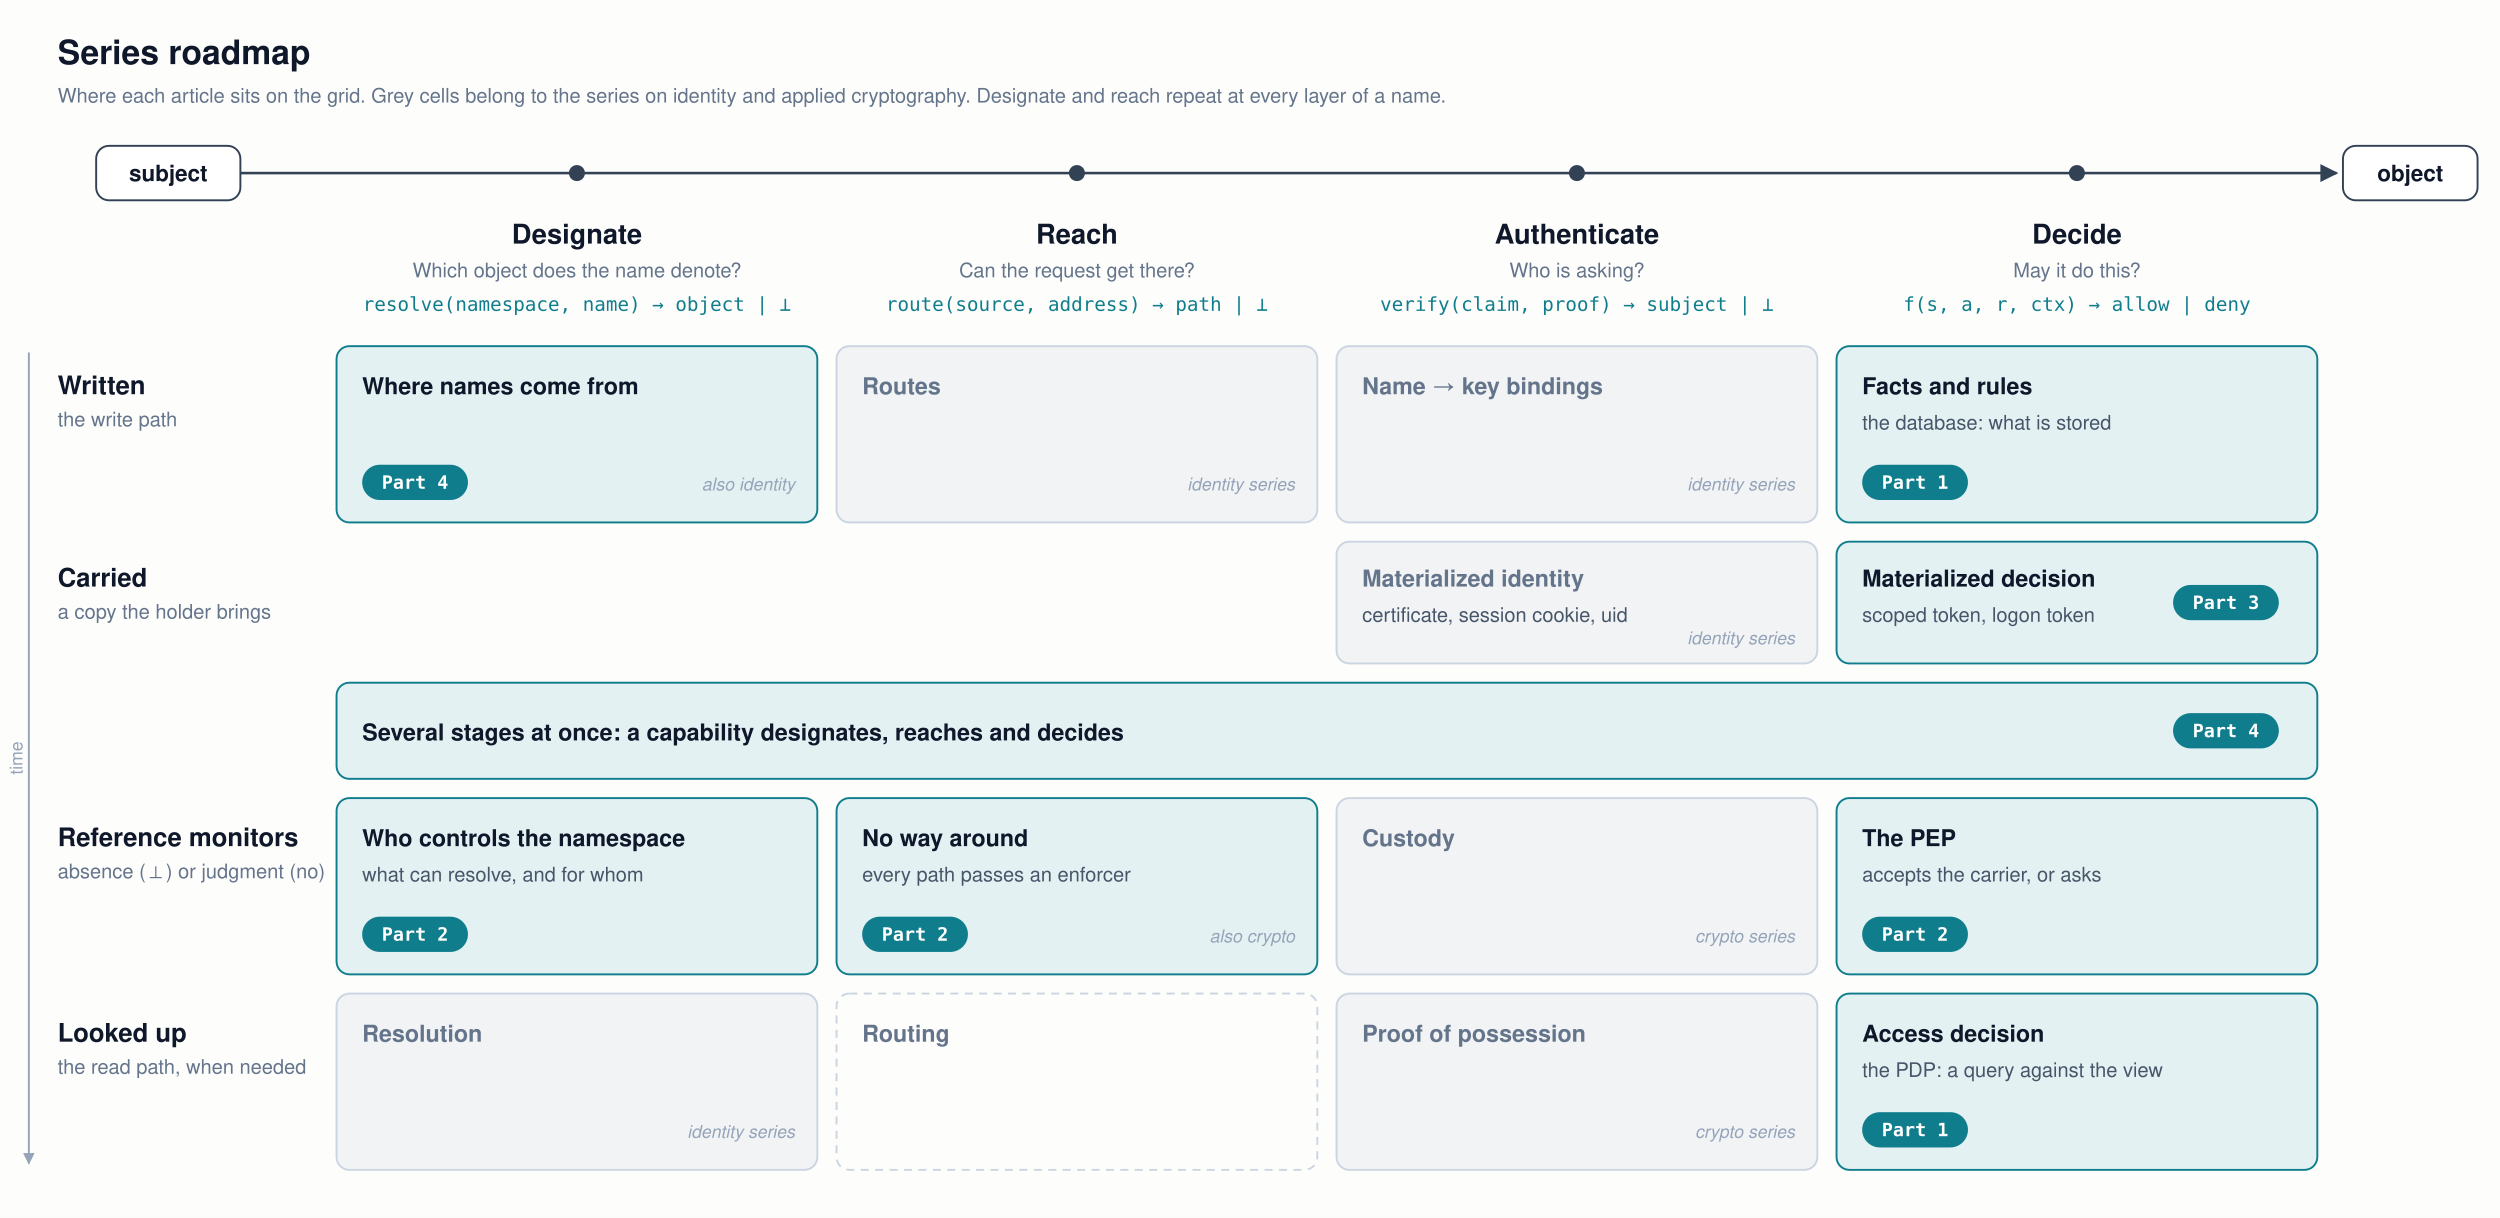
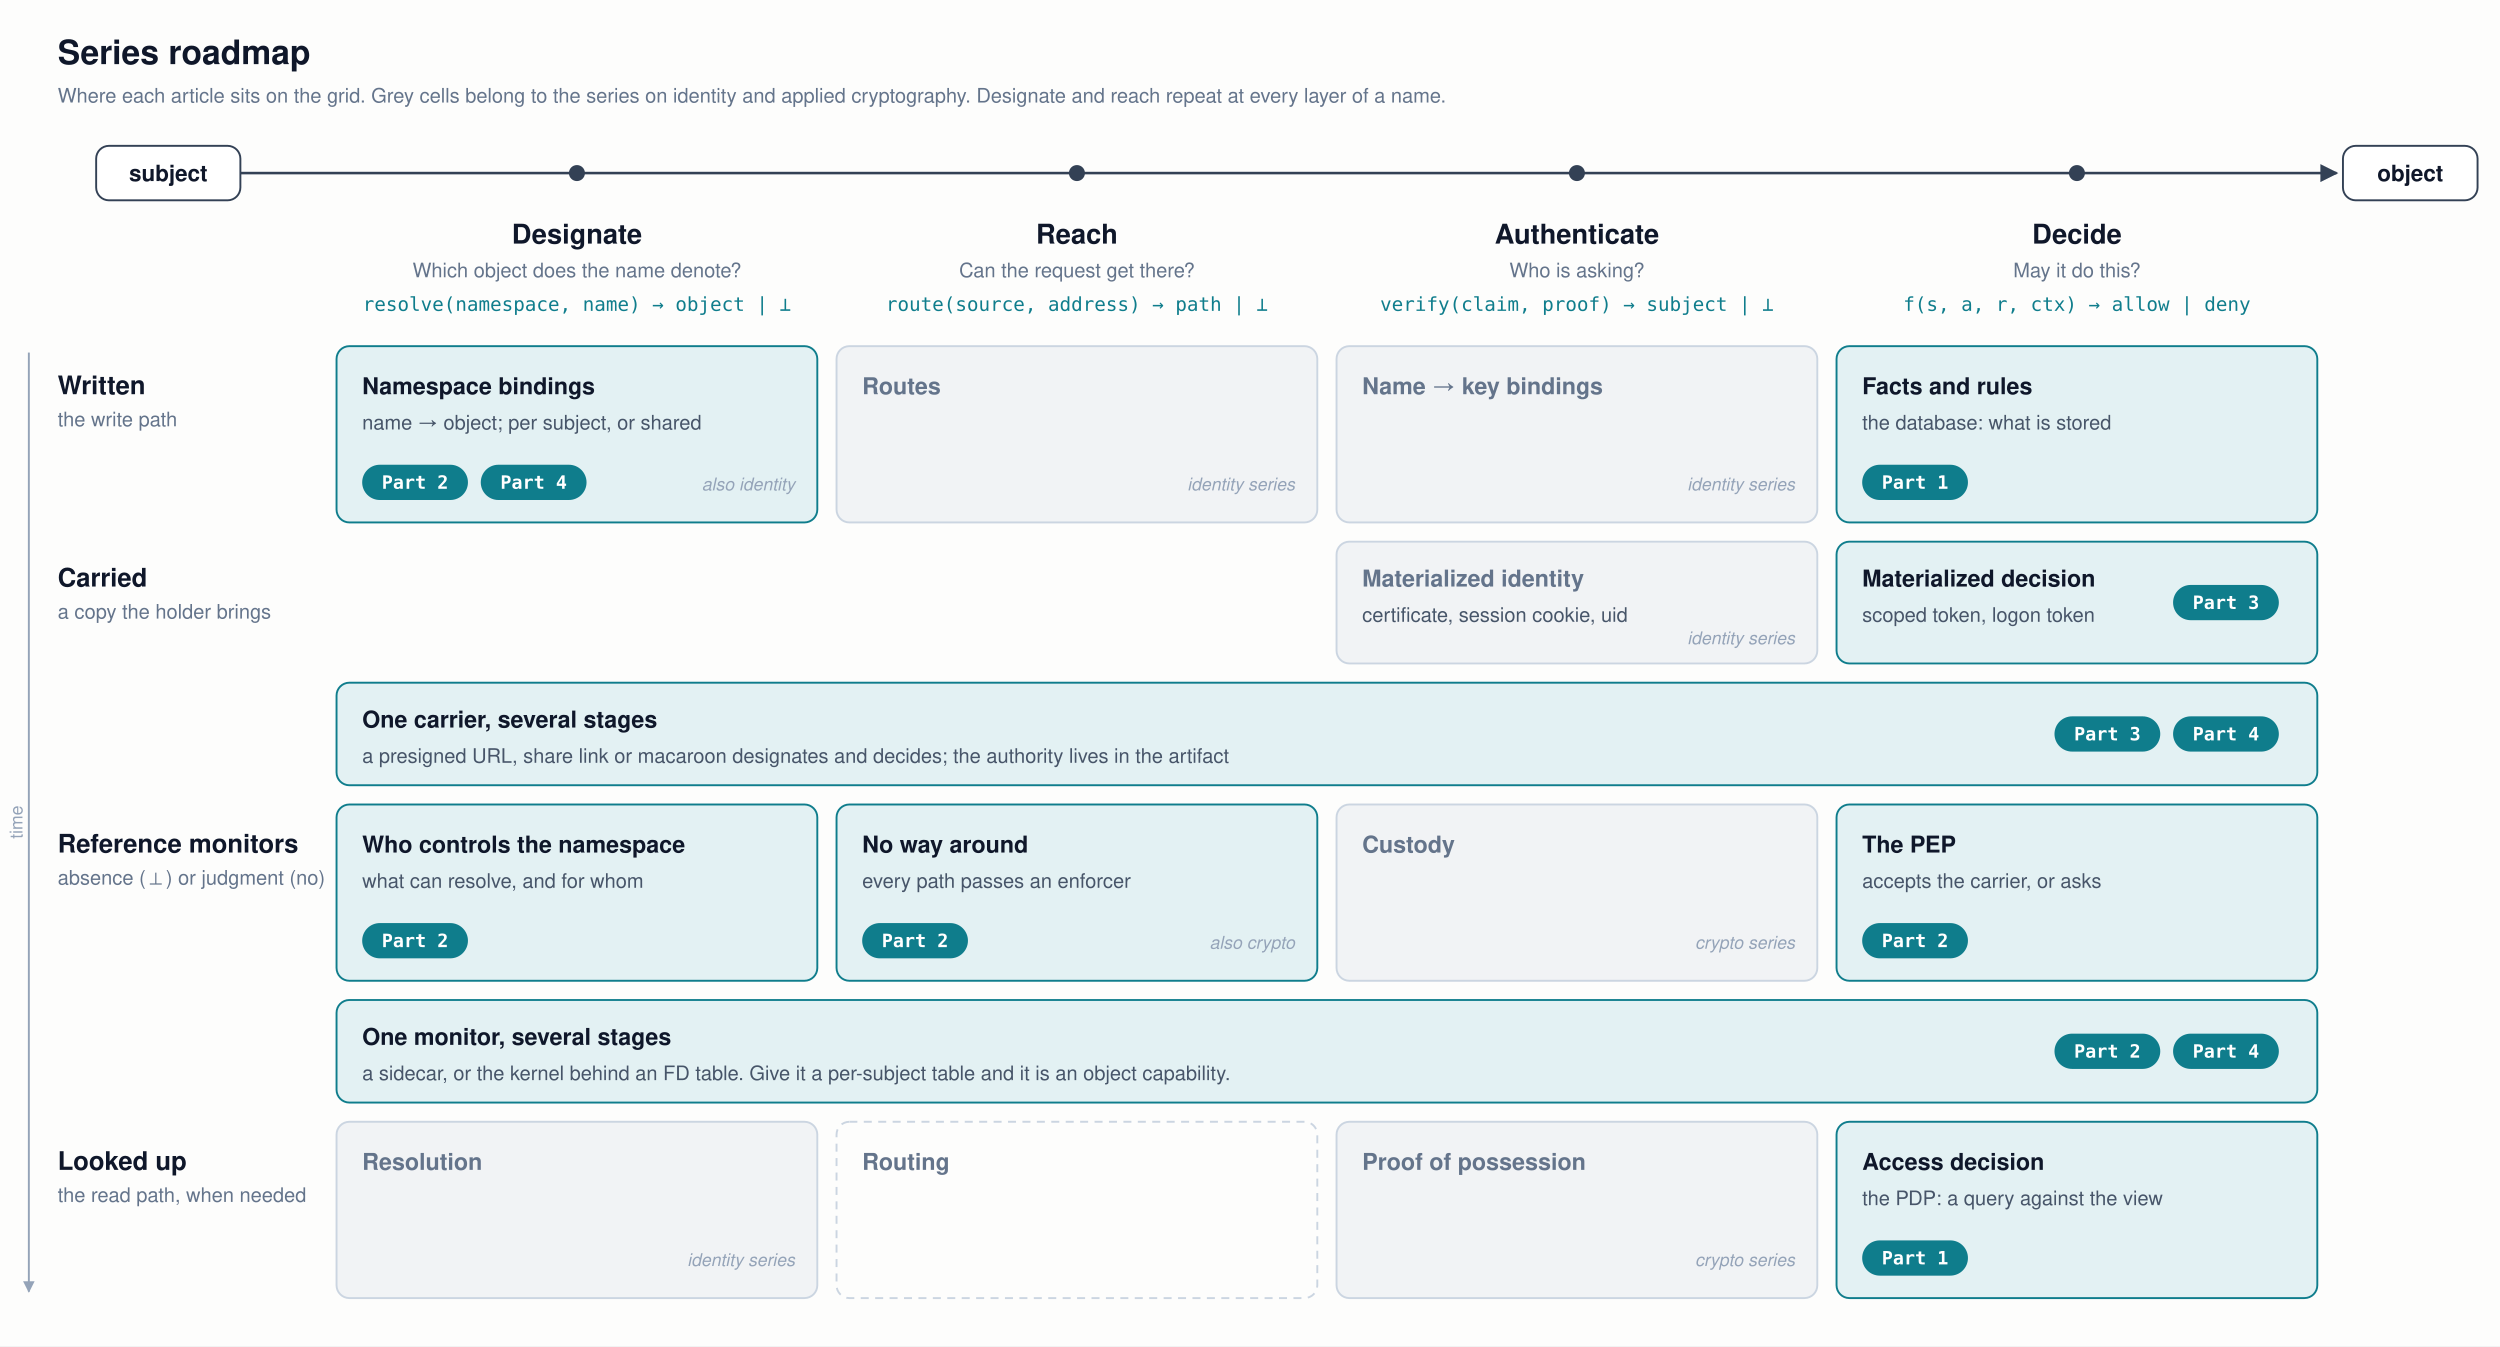
- <svg xmlns="http://www.w3.org/2000/svg" viewBox="0 0 1560 760" width="1560" height="760" font-family="-apple-system, BlinkMacSystemFont, 'Segoe UI', Helvetica, Arial, sans-serif">
+ <svg xmlns="http://www.w3.org/2000/svg" viewBox="0 0 1560 840" width="1560" height="840" font-family="-apple-system, BlinkMacSystemFont, 'Segoe UI', Helvetica, Arial, sans-serif">
  <defs>
    <marker id="aS" viewBox="0 0 10 10" refX="9" refY="5" markerWidth="7" markerHeight="7" orient="auto-start-reverse">
      <path d="M0,0 L10,5 L0,10 z" fill="#334155" />
    </marker>
    <marker id="aT" viewBox="0 0 10 10" refX="9" refY="5" markerWidth="6" markerHeight="6" orient="auto">
      <path d="M0,0 L10,5 L0,10 z" fill="#94a3b8" />
    </marker>
  </defs>
-   <rect width="1560" height="760" fill="#fdfdfc" />
+   <rect width="1560" height="840" fill="#fdfdfc" />
  <text x="36" y="40" font-size="21" font-weight="700" fill="#0f172a" text-anchor="start">Series roadmap</text>
  <text x="36" y="64" font-size="12.5" font-weight="400" fill="#64748b" text-anchor="start">Where each article sits on the grid. Grey cells belong to the series on identity and applied cryptography. Designate and reach repeat at every layer of a name.</text>
  <rect x="60" y="91" width="90" height="34" rx="8" fill="#fff" stroke="#334155" stroke-width="1.2" />
  <text x="105" y="113" font-size="14" font-weight="600" fill="#0f172a" text-anchor="middle">subject</text>
  <line x1="150" y1="108" x2="1458" y2="108" stroke="#334155" stroke-width="1.6" marker-end="url(#aS)" />
  <rect x="1462" y="91" width="84" height="34" rx="8" fill="#fff" stroke="#334155" stroke-width="1.2" />
  <text x="1504" y="113" font-size="14" font-weight="600" fill="#0f172a" text-anchor="middle">object</text>
  <circle cx="360" cy="108" r="5" fill="#334155" />
  <text x="360" y="152" font-size="17" font-weight="700" fill="#0f172a" text-anchor="middle">Designate</text>
  <text x="360" y="173" font-size="12.5" font-weight="400" fill="#64748b" text-anchor="middle">Which object does the name denote?</text>
  <text x="360" y="194" font-size="12" font-weight="500" fill="#0f7d8c" text-anchor="middle" font-family="ui-monospace, SFMono-Regular, Menlo, monospace">resolve(namespace, name) → object | ⊥</text>
  <circle cx="672" cy="108" r="5" fill="#334155" />
  <text x="672" y="152" font-size="17" font-weight="700" fill="#0f172a" text-anchor="middle">Reach</text>
  <text x="672" y="173" font-size="12.5" font-weight="400" fill="#64748b" text-anchor="middle">Can the request get there?</text>
  <text x="672" y="194" font-size="12" font-weight="500" fill="#0f7d8c" text-anchor="middle" font-family="ui-monospace, SFMono-Regular, Menlo, monospace">route(source, address) → path | ⊥</text>
  <circle cx="984" cy="108" r="5" fill="#334155" />
  <text x="984" y="152" font-size="17" font-weight="700" fill="#0f172a" text-anchor="middle">Authenticate</text>
  <text x="984" y="173" font-size="12.5" font-weight="400" fill="#64748b" text-anchor="middle">Who is asking?</text>
  <text x="984" y="194" font-size="12" font-weight="500" fill="#0f7d8c" text-anchor="middle" font-family="ui-monospace, SFMono-Regular, Menlo, monospace">verify(claim, proof) → subject | ⊥</text>
  <circle cx="1296" cy="108" r="5" fill="#334155" />
  <text x="1296" y="152" font-size="17" font-weight="700" fill="#0f172a" text-anchor="middle">Decide</text>
  <text x="1296" y="173" font-size="12.5" font-weight="400" fill="#64748b" text-anchor="middle">May it do this?</text>
  <text x="1296" y="194" font-size="12" font-weight="500" fill="#0f7d8c" text-anchor="middle" font-family="ui-monospace, SFMono-Regular, Menlo, monospace">f(s, a, r, ctx) → allow | deny</text>
-   <line x1="18" y1="220" x2="18" y2="726" stroke="#94a3b8" stroke-width="1.2" marker-end="url(#aT)" />
-   <text x="14" y="473" font-size="11" font-weight="500" fill="#94a3b8" text-anchor="middle" transform="rotate(-90 14 473)">time</text>
+   <line x1="18" y1="220" x2="18" y2="806" stroke="#94a3b8" stroke-width="1.2" marker-end="url(#aT)" />
+   <text x="14" y="513" font-size="11" font-weight="500" fill="#94a3b8" text-anchor="middle" transform="rotate(-90 14 513)">time</text>
  <text x="36" y="246" font-size="16" font-weight="700" fill="#0f172a" text-anchor="start">Written</text>
  <text x="36" y="266" font-size="12.5" font-weight="400" fill="#64748b" text-anchor="start">the write path</text>
  <rect x="210" y="216" width="300" height="110" rx="8" fill="#e3f1f3" stroke="#0f7d8c" stroke-width="1.2" />
-   <text x="226" y="246" font-size="14.5" font-weight="700" fill="#0f172a" text-anchor="start">Where names come from</text>
+   <text x="226" y="246" font-size="14.5" font-weight="700" fill="#0f172a" text-anchor="start">Namespace bindings</text>
+   <text x="226" y="268" font-size="12.5" font-weight="400" fill="#475569" text-anchor="start">name → object; per subject, or shared</text>
  <rect x="226" y="290" width="66" height="22" rx="11" fill="#0f7d8c" />
-   <text x="259" y="305" font-size="11.5" font-weight="700" fill="#fff" text-anchor="middle" font-family="ui-monospace, SFMono-Regular, Menlo, monospace">Part 4</text>
+   <text x="259" y="305" font-size="11.5" font-weight="700" fill="#fff" text-anchor="middle" font-family="ui-monospace, SFMono-Regular, Menlo, monospace">Part 2</text>
+   <rect x="300" y="290" width="66" height="22" rx="11" fill="#0f7d8c" />
+   <text x="333" y="305" font-size="11.5" font-weight="700" fill="#fff" text-anchor="middle" font-family="ui-monospace, SFMono-Regular, Menlo, monospace">Part 4</text>
  <text x="496" y="306" font-size="11" font-weight="500" fill="#94a3b8" text-anchor="end" font-style="italic">also identity</text>
  <rect x="522" y="216" width="300" height="110" rx="8" fill="#f1f3f5" stroke="#cbd5e1" stroke-width="1.2" />
  <text x="538" y="246" font-size="14.5" font-weight="700" fill="#64748b" text-anchor="start">Routes</text>
  <text x="808" y="306" font-size="11" font-weight="500" fill="#94a3b8" text-anchor="end" font-style="italic">identity series</text>
  <rect x="834" y="216" width="300" height="110" rx="8" fill="#f1f3f5" stroke="#cbd5e1" stroke-width="1.2" />
  <text x="850" y="246" font-size="14.5" font-weight="700" fill="#64748b" text-anchor="start">Name → key bindings</text>
  <text x="1120" y="306" font-size="11" font-weight="500" fill="#94a3b8" text-anchor="end" font-style="italic">identity series</text>
  <rect x="1146" y="216" width="300" height="110" rx="8" fill="#e3f1f3" stroke="#0f7d8c" stroke-width="1.2" />
  <text x="1162" y="246" font-size="14.5" font-weight="700" fill="#0f172a" text-anchor="start">Facts and rules</text>
  <text x="1162" y="268" font-size="12.5" font-weight="400" fill="#475569" text-anchor="start">the database: what is stored</text>
  <rect x="1162" y="290" width="66" height="22" rx="11" fill="#0f7d8c" />
  <text x="1195" y="305" font-size="11.5" font-weight="700" fill="#fff" text-anchor="middle" font-family="ui-monospace, SFMono-Regular, Menlo, monospace">Part 1</text>
  <text x="36" y="366" font-size="16" font-weight="700" fill="#0f172a" text-anchor="start">Carried</text>
  <text x="36" y="386" font-size="12.5" font-weight="400" fill="#64748b" text-anchor="start">a copy the holder brings</text>
  <rect x="834" y="338" width="300" height="76" rx="8" fill="#f1f3f5" stroke="#cbd5e1" stroke-width="1.2" />
  <text x="850" y="366" font-size="14.5" font-weight="700" fill="#64748b" text-anchor="start">Materialized identity</text>
  <text x="850" y="388" font-size="12.5" font-weight="400" fill="#475569" text-anchor="start">certificate, session cookie, uid</text>
  <text x="1120" y="402" font-size="11" font-weight="500" fill="#94a3b8" text-anchor="end" font-style="italic">identity series</text>
  <rect x="1146" y="338" width="300" height="76" rx="8" fill="#e3f1f3" stroke="#0f7d8c" stroke-width="1.2" />
  <text x="1162" y="366" font-size="14.5" font-weight="700" fill="#0f172a" text-anchor="start">Materialized decision</text>
  <text x="1162" y="388" font-size="12.5" font-weight="400" fill="#475569" text-anchor="start">scoped token, logon token</text>
  <rect x="1356" y="365" width="66" height="22" rx="11" fill="#0f7d8c" />
  <text x="1389" y="380" font-size="11.5" font-weight="700" fill="#fff" text-anchor="middle" font-family="ui-monospace, SFMono-Regular, Menlo, monospace">Part 3</text>
-   <rect x="210" y="426" width="1236" height="60" rx="8" fill="#e3f1f3" stroke="#0f7d8c" stroke-width="1.2" />
-   <text x="226" y="462" font-size="14.5" font-weight="700" fill="#0f172a" text-anchor="start">Several stages at once: a capability designates, reaches and decides</text>
-   <rect x="1356" y="445" width="66" height="22" rx="11" fill="#0f7d8c" />
-   <text x="1389" y="460" font-size="11.5" font-weight="700" fill="#fff" text-anchor="middle" font-family="ui-monospace, SFMono-Regular, Menlo, monospace">Part 4</text>
-   <text x="36" y="528" font-size="16" font-weight="700" fill="#0f172a" text-anchor="start">Reference monitors</text>
-   <text x="36" y="548" font-size="12.5" font-weight="400" fill="#64748b" text-anchor="start">absence (⊥) or judgment (no)</text>
-   <rect x="210" y="498" width="300" height="110" rx="8" fill="#e3f1f3" stroke="#0f7d8c" stroke-width="1.2" />
-   <text x="226" y="528" font-size="14.5" font-weight="700" fill="#0f172a" text-anchor="start">Who controls the namespace</text>
-   <text x="226" y="550" font-size="12.5" font-weight="400" fill="#475569" text-anchor="start">what can resolve, and for whom</text>
-   <rect x="226" y="572" width="66" height="22" rx="11" fill="#0f7d8c" />
-   <text x="259" y="587" font-size="11.5" font-weight="700" fill="#fff" text-anchor="middle" font-family="ui-monospace, SFMono-Regular, Menlo, monospace">Part 2</text>
-   <rect x="522" y="498" width="300" height="110" rx="8" fill="#e3f1f3" stroke="#0f7d8c" stroke-width="1.2" />
-   <text x="538" y="528" font-size="14.5" font-weight="700" fill="#0f172a" text-anchor="start">No way around</text>
-   <text x="538" y="550" font-size="12.5" font-weight="400" fill="#475569" text-anchor="start">every path passes an enforcer</text>
-   <rect x="538" y="572" width="66" height="22" rx="11" fill="#0f7d8c" />
-   <text x="571" y="587" font-size="11.5" font-weight="700" fill="#fff" text-anchor="middle" font-family="ui-monospace, SFMono-Regular, Menlo, monospace">Part 2</text>
-   <text x="808" y="588" font-size="11" font-weight="500" fill="#94a3b8" text-anchor="end" font-style="italic">also crypto</text>
-   <rect x="834" y="498" width="300" height="110" rx="8" fill="#f1f3f5" stroke="#cbd5e1" stroke-width="1.2" />
-   <text x="850" y="528" font-size="14.5" font-weight="700" fill="#64748b" text-anchor="start">Custody</text>
-   <text x="1120" y="588" font-size="11" font-weight="500" fill="#94a3b8" text-anchor="end" font-style="italic">crypto series</text>
-   <rect x="1146" y="498" width="300" height="110" rx="8" fill="#e3f1f3" stroke="#0f7d8c" stroke-width="1.2" />
-   <text x="1162" y="528" font-size="14.5" font-weight="700" fill="#0f172a" text-anchor="start">The PEP</text>
-   <text x="1162" y="550" font-size="12.5" font-weight="400" fill="#475569" text-anchor="start">accepts the carrier, or asks</text>
-   <rect x="1162" y="572" width="66" height="22" rx="11" fill="#0f7d8c" />
-   <text x="1195" y="587" font-size="11.5" font-weight="700" fill="#fff" text-anchor="middle" font-family="ui-monospace, SFMono-Regular, Menlo, monospace">Part 2</text>
-   <text x="36" y="650" font-size="16" font-weight="700" fill="#0f172a" text-anchor="start">Looked up</text>
-   <text x="36" y="670" font-size="12.5" font-weight="400" fill="#64748b" text-anchor="start">the read path, when needed</text>
-   <rect x="210" y="620" width="300" height="110" rx="8" fill="#f1f3f5" stroke="#cbd5e1" stroke-width="1.2" />
-   <text x="226" y="650" font-size="14.5" font-weight="700" fill="#64748b" text-anchor="start">Resolution</text>
-   <text x="496" y="710" font-size="11" font-weight="500" fill="#94a3b8" text-anchor="end" font-style="italic">identity series</text>
-   <rect x="522" y="620" width="300" height="110" rx="8" fill="#fdfdfc" stroke="#cbd5e1" stroke-width="1.2" stroke-dasharray="5 4" />
-   <text x="538" y="650" font-size="14.5" font-weight="700" fill="#64748b" text-anchor="start">Routing</text>
-   <rect x="834" y="620" width="300" height="110" rx="8" fill="#f1f3f5" stroke="#cbd5e1" stroke-width="1.2" />
-   <text x="850" y="650" font-size="14.5" font-weight="700" fill="#64748b" text-anchor="start">Proof of possession</text>
-   <text x="1120" y="710" font-size="11" font-weight="500" fill="#94a3b8" text-anchor="end" font-style="italic">crypto series</text>
-   <rect x="1146" y="620" width="300" height="110" rx="8" fill="#e3f1f3" stroke="#0f7d8c" stroke-width="1.2" />
-   <text x="1162" y="650" font-size="14.5" font-weight="700" fill="#0f172a" text-anchor="start">Access decision</text>
-   <text x="1162" y="672" font-size="12.5" font-weight="400" fill="#475569" text-anchor="start">the PDP: a query against the view</text>
-   <rect x="1162" y="694" width="66" height="22" rx="11" fill="#0f7d8c" />
-   <text x="1195" y="709" font-size="11.5" font-weight="700" fill="#fff" text-anchor="middle" font-family="ui-monospace, SFMono-Regular, Menlo, monospace">Part 1</text>
+   <rect x="210" y="426" width="1236" height="64" rx="8" fill="#e3f1f3" stroke="#0f7d8c" stroke-width="1.2" />
+   <text x="226" y="454" font-size="14.5" font-weight="700" fill="#0f172a" text-anchor="start">One carrier, several stages</text>
+   <text x="226" y="476" font-size="12.5" font-weight="400" fill="#475569" text-anchor="start">a presigned URL, share link or macaroon designates and decides; the authority lives in the artifact</text>
+   <rect x="1356" y="447" width="66" height="22" rx="11" fill="#0f7d8c" />
+   <text x="1389" y="462" font-size="11.5" font-weight="700" fill="#fff" text-anchor="middle" font-family="ui-monospace, SFMono-Regular, Menlo, monospace">Part 4</text>
+   <rect x="1282" y="447" width="66" height="22" rx="11" fill="#0f7d8c" />
+   <text x="1315" y="462" font-size="11.5" font-weight="700" fill="#fff" text-anchor="middle" font-family="ui-monospace, SFMono-Regular, Menlo, monospace">Part 3</text>
+   <text x="36" y="532" font-size="16" font-weight="700" fill="#0f172a" text-anchor="start">Reference monitors</text>
+   <text x="36" y="552" font-size="12.5" font-weight="400" fill="#64748b" text-anchor="start">absence (⊥) or judgment (no)</text>
+   <rect x="210" y="502" width="300" height="110" rx="8" fill="#e3f1f3" stroke="#0f7d8c" stroke-width="1.2" />
+   <text x="226" y="532" font-size="14.5" font-weight="700" fill="#0f172a" text-anchor="start">Who controls the namespace</text>
+   <text x="226" y="554" font-size="12.5" font-weight="400" fill="#475569" text-anchor="start">what can resolve, and for whom</text>
+   <rect x="226" y="576" width="66" height="22" rx="11" fill="#0f7d8c" />
+   <text x="259" y="591" font-size="11.5" font-weight="700" fill="#fff" text-anchor="middle" font-family="ui-monospace, SFMono-Regular, Menlo, monospace">Part 2</text>
+   <rect x="522" y="502" width="300" height="110" rx="8" fill="#e3f1f3" stroke="#0f7d8c" stroke-width="1.2" />
+   <text x="538" y="532" font-size="14.5" font-weight="700" fill="#0f172a" text-anchor="start">No way around</text>
+   <text x="538" y="554" font-size="12.5" font-weight="400" fill="#475569" text-anchor="start">every path passes an enforcer</text>
+   <rect x="538" y="576" width="66" height="22" rx="11" fill="#0f7d8c" />
+   <text x="571" y="591" font-size="11.5" font-weight="700" fill="#fff" text-anchor="middle" font-family="ui-monospace, SFMono-Regular, Menlo, monospace">Part 2</text>
+   <text x="808" y="592" font-size="11" font-weight="500" fill="#94a3b8" text-anchor="end" font-style="italic">also crypto</text>
+   <rect x="834" y="502" width="300" height="110" rx="8" fill="#f1f3f5" stroke="#cbd5e1" stroke-width="1.2" />
+   <text x="850" y="532" font-size="14.5" font-weight="700" fill="#64748b" text-anchor="start">Custody</text>
+   <text x="1120" y="592" font-size="11" font-weight="500" fill="#94a3b8" text-anchor="end" font-style="italic">crypto series</text>
+   <rect x="1146" y="502" width="300" height="110" rx="8" fill="#e3f1f3" stroke="#0f7d8c" stroke-width="1.2" />
+   <text x="1162" y="532" font-size="14.5" font-weight="700" fill="#0f172a" text-anchor="start">The PEP</text>
+   <text x="1162" y="554" font-size="12.5" font-weight="400" fill="#475569" text-anchor="start">accepts the carrier, or asks</text>
+   <rect x="1162" y="576" width="66" height="22" rx="11" fill="#0f7d8c" />
+   <text x="1195" y="591" font-size="11.5" font-weight="700" fill="#fff" text-anchor="middle" font-family="ui-monospace, SFMono-Regular, Menlo, monospace">Part 2</text>
+   <rect x="210" y="624" width="1236" height="64" rx="8" fill="#e3f1f3" stroke="#0f7d8c" stroke-width="1.2" />
+   <text x="226" y="652" font-size="14.5" font-weight="700" fill="#0f172a" text-anchor="start">One monitor, several stages</text>
+   <text x="226" y="674" font-size="12.5" font-weight="400" fill="#475569" text-anchor="start">a sidecar, or the kernel behind an FD table. Give it a per-subject table and it is an object capability.</text>
+   <rect x="1356" y="645" width="66" height="22" rx="11" fill="#0f7d8c" />
+   <text x="1389" y="660" font-size="11.5" font-weight="700" fill="#fff" text-anchor="middle" font-family="ui-monospace, SFMono-Regular, Menlo, monospace">Part 4</text>
+   <rect x="1282" y="645" width="66" height="22" rx="11" fill="#0f7d8c" />
+   <text x="1315" y="660" font-size="11.5" font-weight="700" fill="#fff" text-anchor="middle" font-family="ui-monospace, SFMono-Regular, Menlo, monospace">Part 2</text>
+   <text x="36" y="730" font-size="16" font-weight="700" fill="#0f172a" text-anchor="start">Looked up</text>
+   <text x="36" y="750" font-size="12.5" font-weight="400" fill="#64748b" text-anchor="start">the read path, when needed</text>
+   <rect x="210" y="700" width="300" height="110" rx="8" fill="#f1f3f5" stroke="#cbd5e1" stroke-width="1.2" />
+   <text x="226" y="730" font-size="14.5" font-weight="700" fill="#64748b" text-anchor="start">Resolution</text>
+   <text x="496" y="790" font-size="11" font-weight="500" fill="#94a3b8" text-anchor="end" font-style="italic">identity series</text>
+   <rect x="522" y="700" width="300" height="110" rx="8" fill="#fdfdfc" stroke="#cbd5e1" stroke-width="1.2" stroke-dasharray="5 4" />
+   <text x="538" y="730" font-size="14.5" font-weight="700" fill="#64748b" text-anchor="start">Routing</text>
+   <rect x="834" y="700" width="300" height="110" rx="8" fill="#f1f3f5" stroke="#cbd5e1" stroke-width="1.2" />
+   <text x="850" y="730" font-size="14.5" font-weight="700" fill="#64748b" text-anchor="start">Proof of possession</text>
+   <text x="1120" y="790" font-size="11" font-weight="500" fill="#94a3b8" text-anchor="end" font-style="italic">crypto series</text>
+   <rect x="1146" y="700" width="300" height="110" rx="8" fill="#e3f1f3" stroke="#0f7d8c" stroke-width="1.2" />
+   <text x="1162" y="730" font-size="14.5" font-weight="700" fill="#0f172a" text-anchor="start">Access decision</text>
+   <text x="1162" y="752" font-size="12.5" font-weight="400" fill="#475569" text-anchor="start">the PDP: a query against the view</text>
+   <rect x="1162" y="774" width="66" height="22" rx="11" fill="#0f7d8c" />
+   <text x="1195" y="789" font-size="11.5" font-weight="700" fill="#fff" text-anchor="middle" font-family="ui-monospace, SFMono-Regular, Menlo, monospace">Part 1</text>
</svg>
